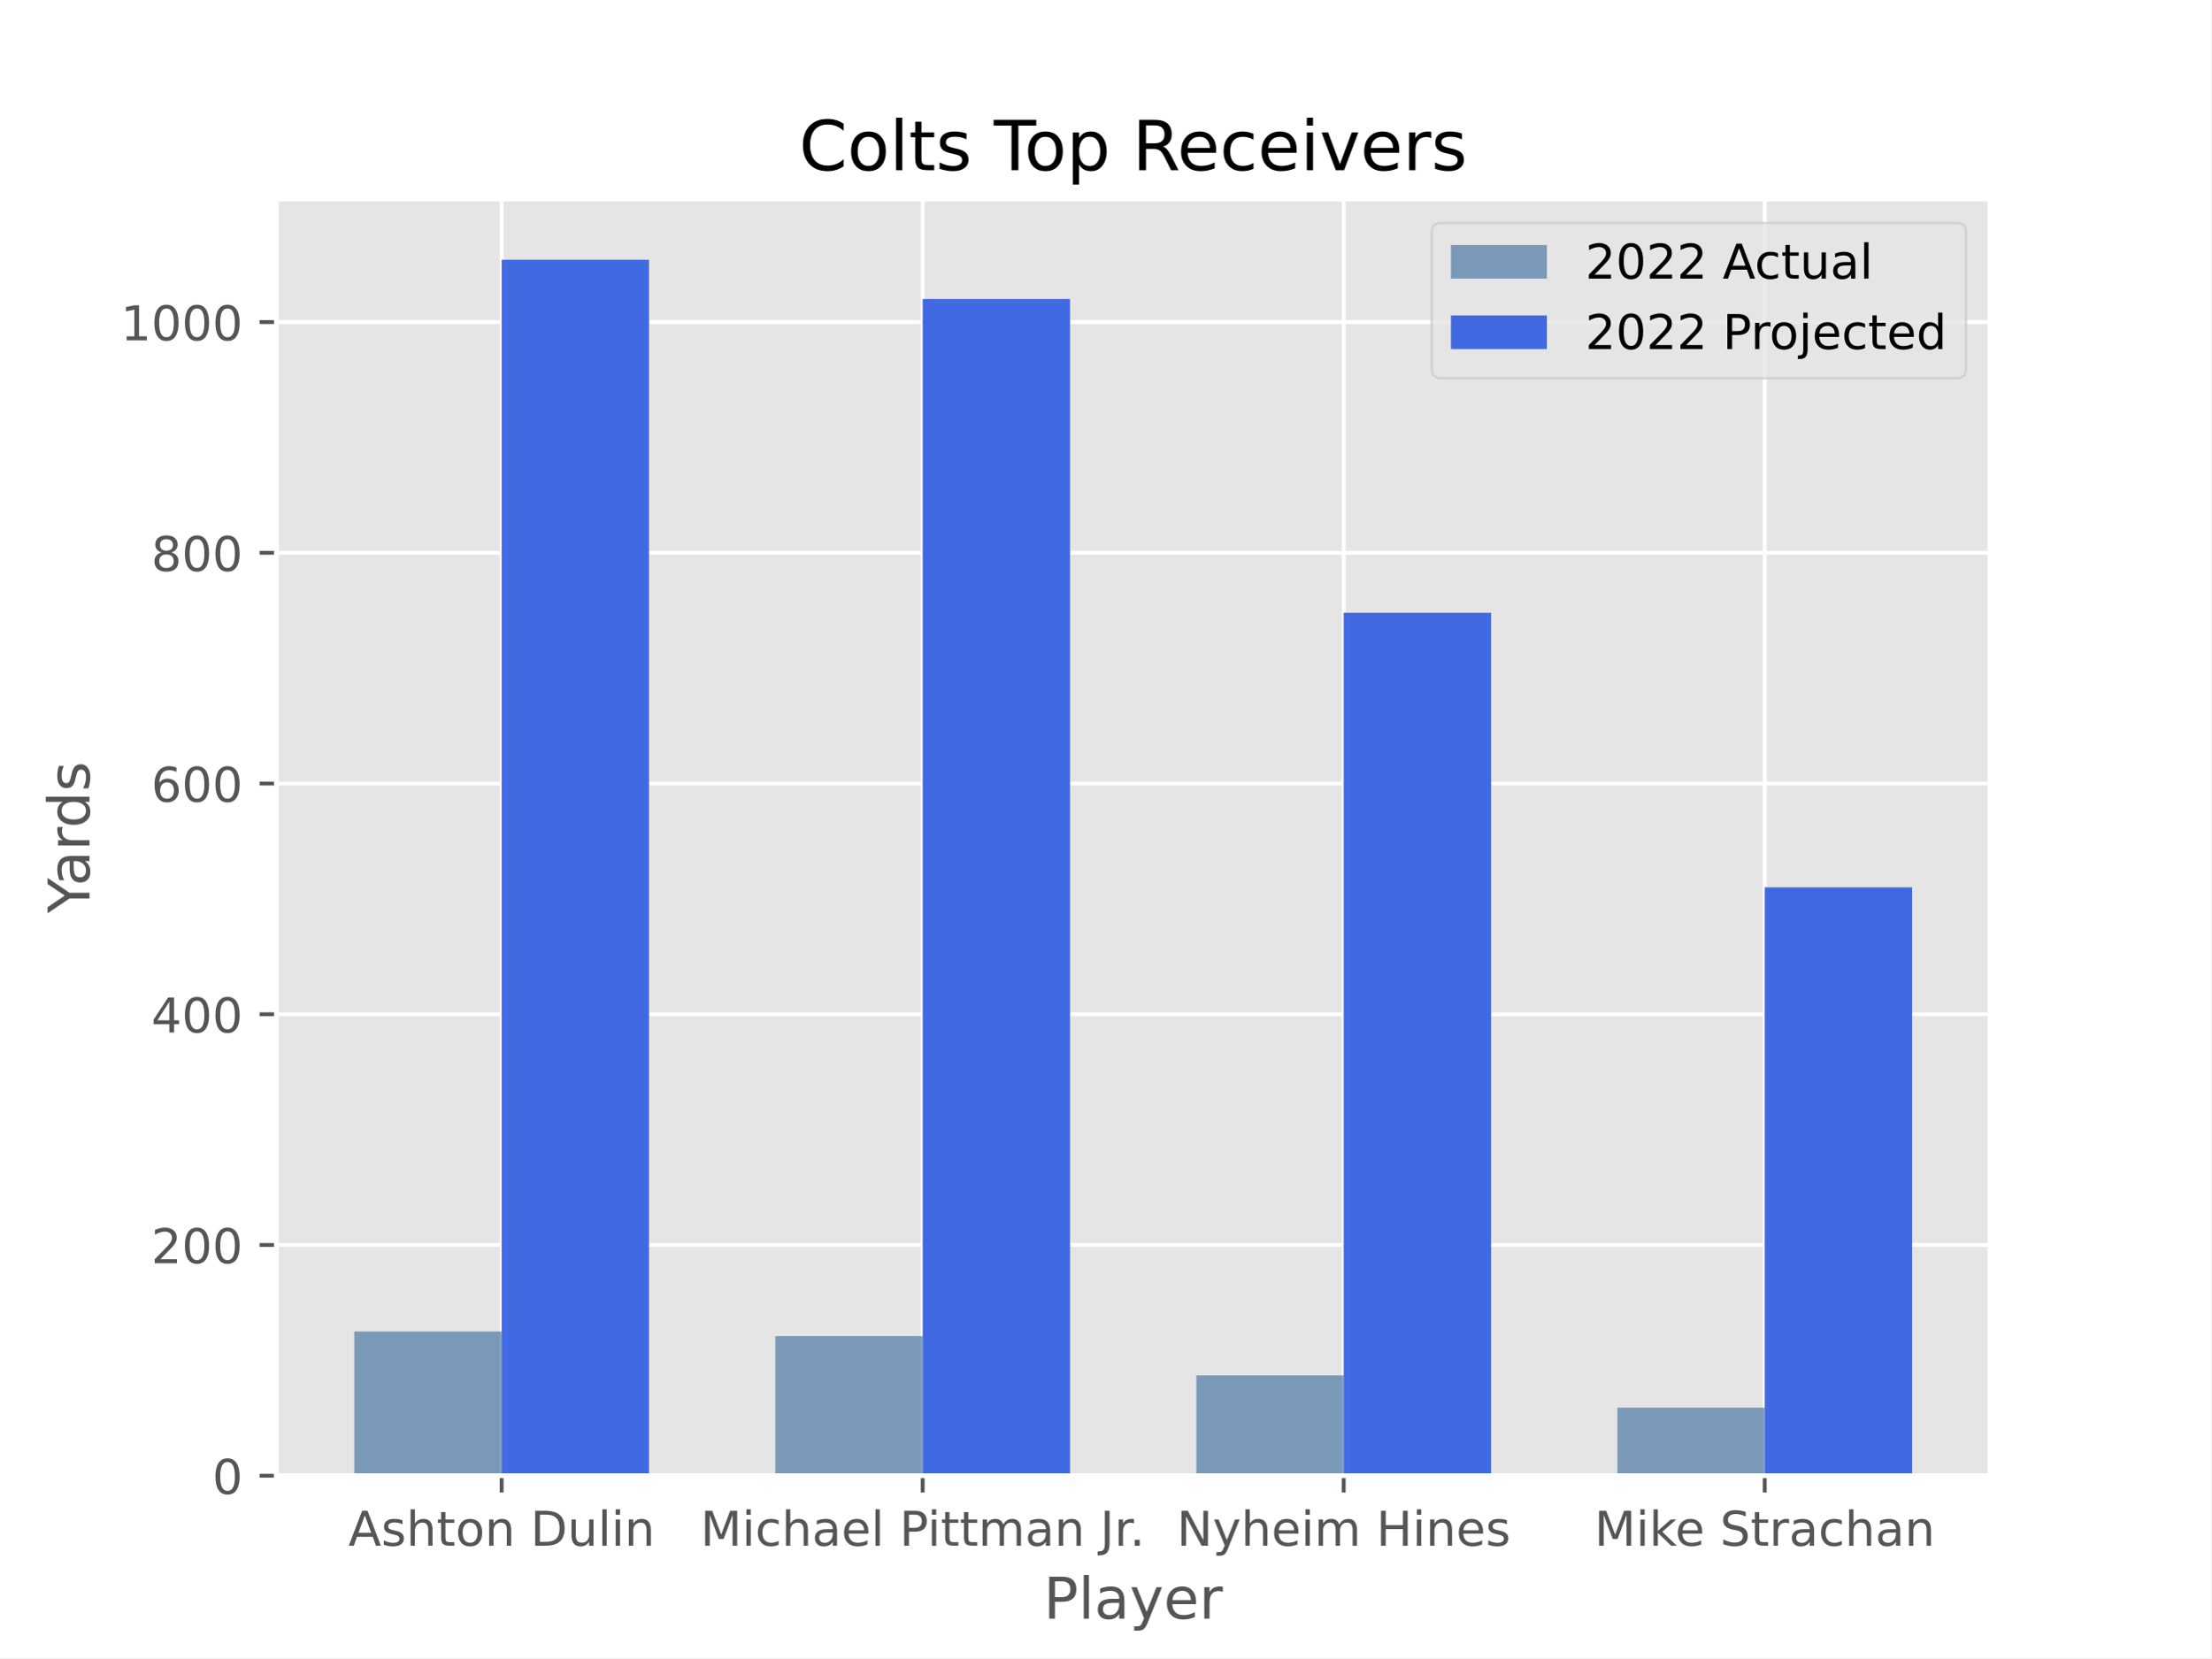
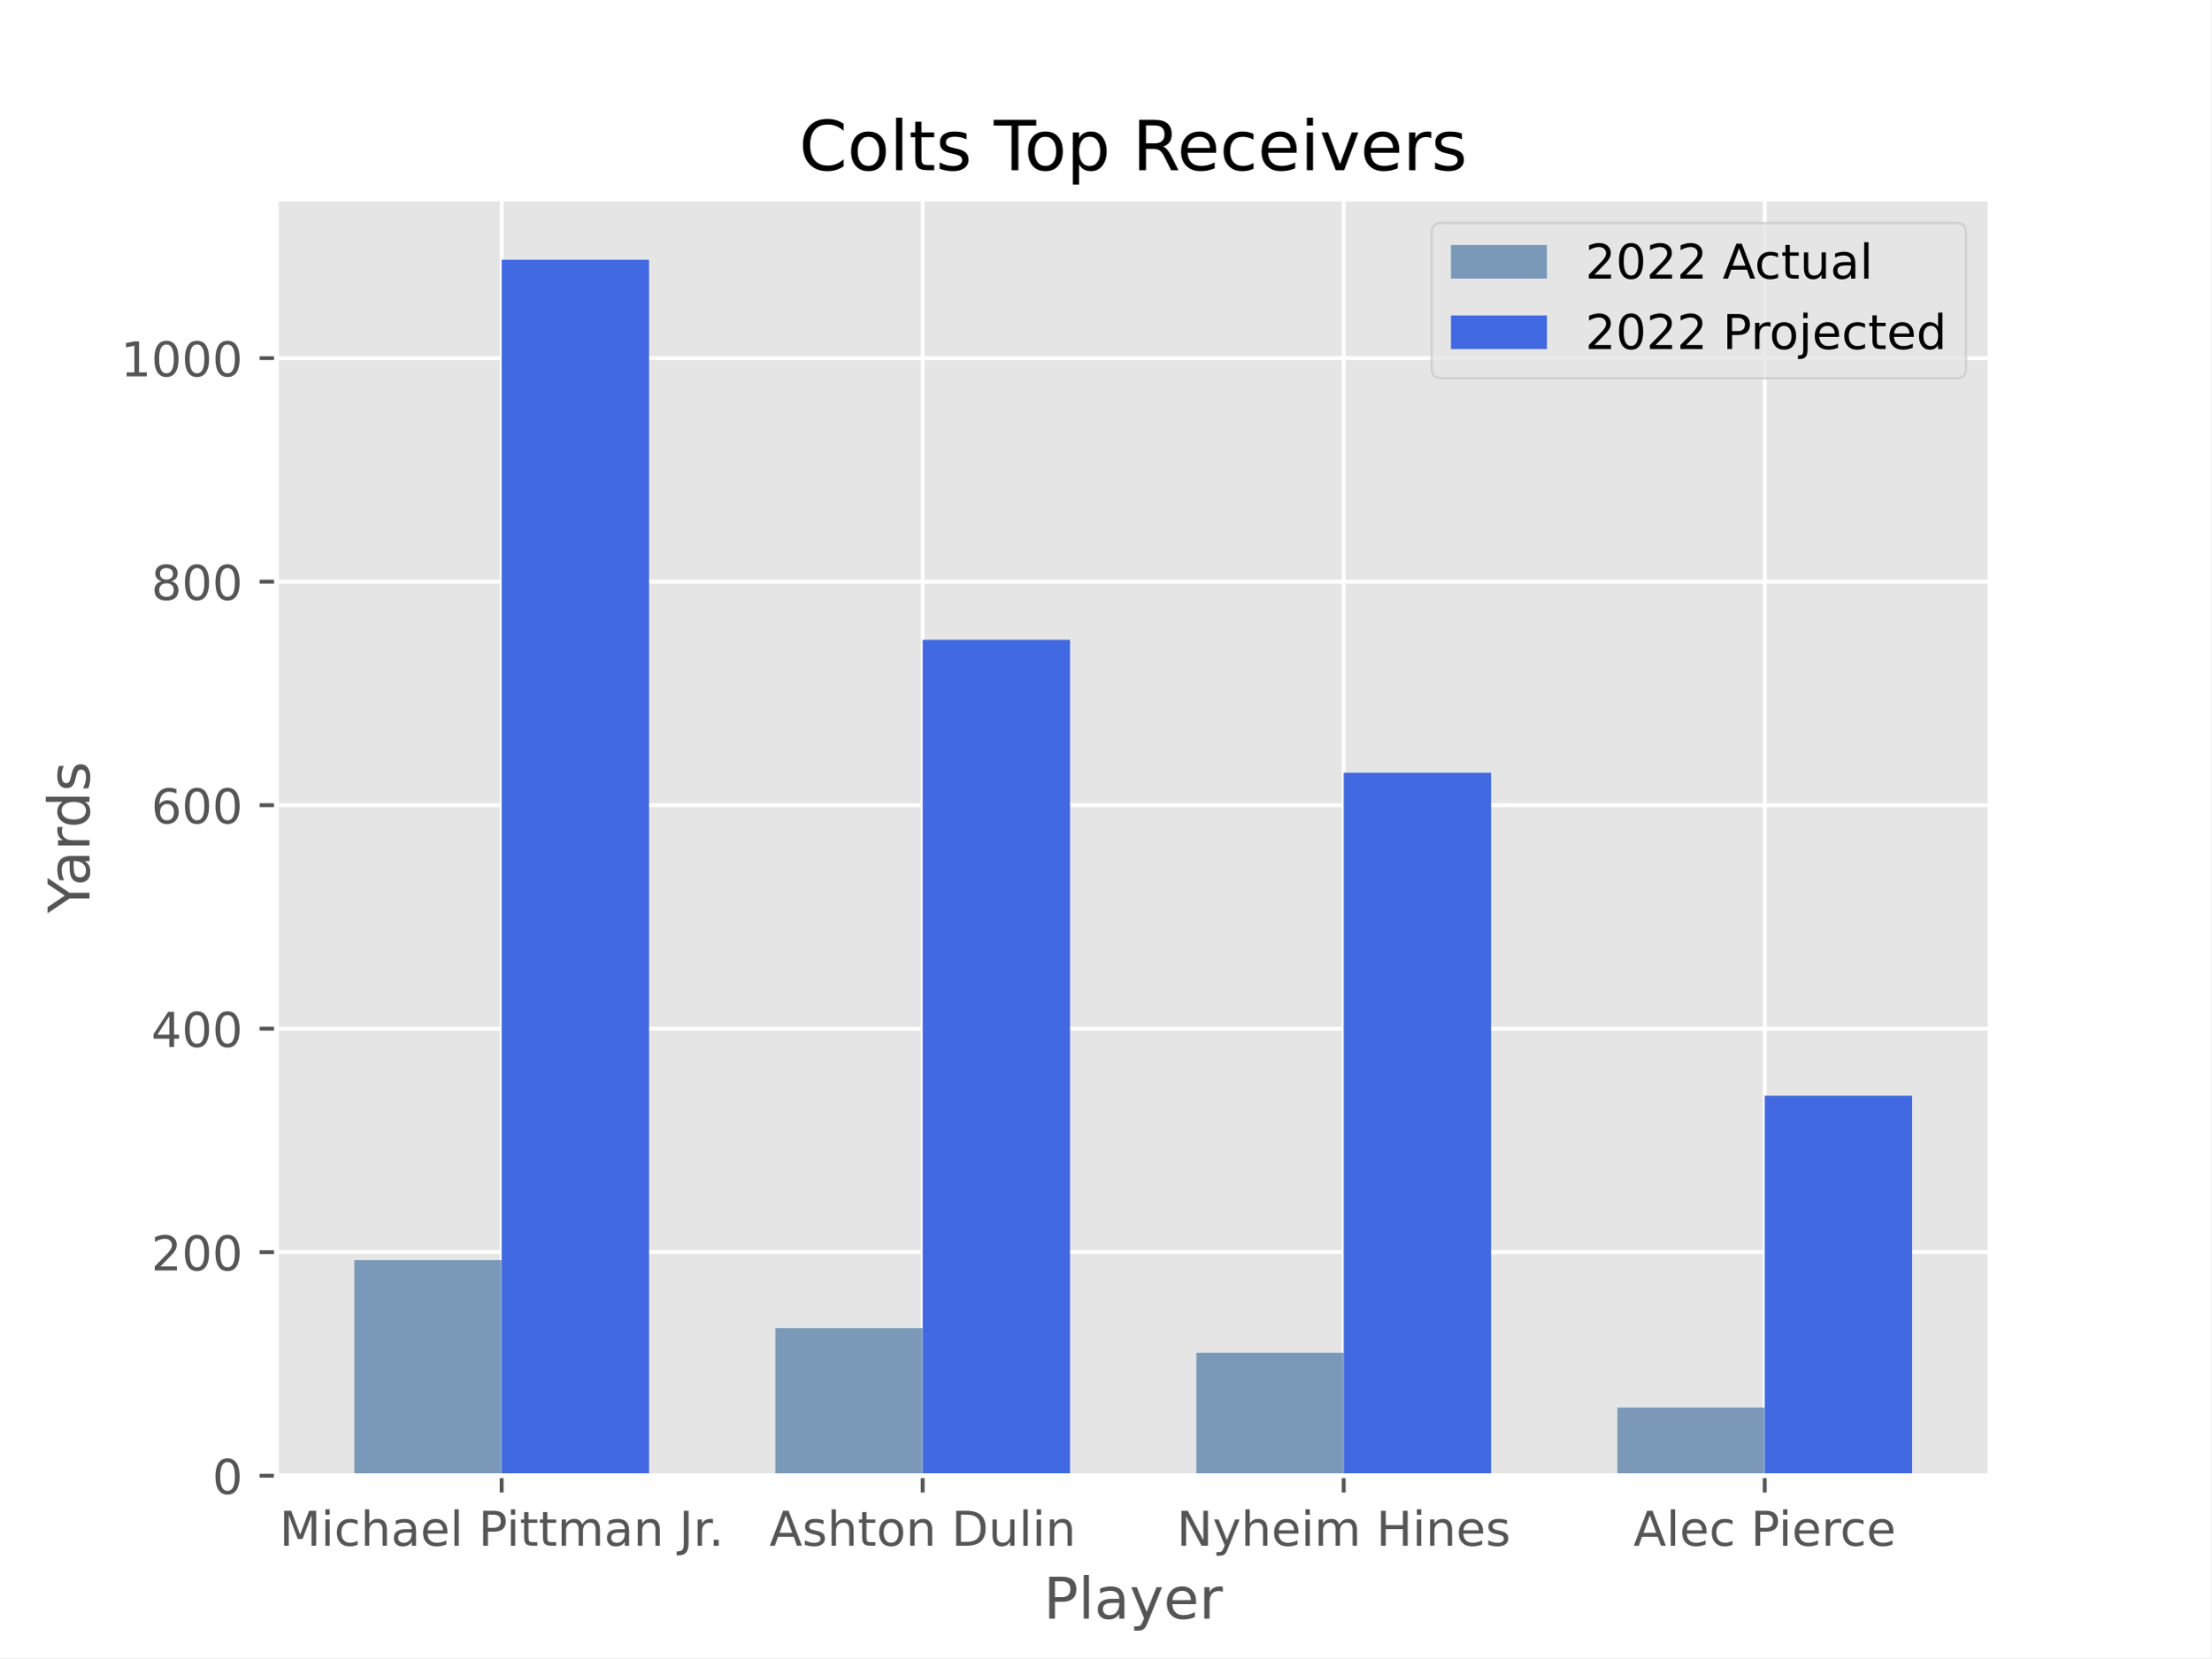
<svg xmlns="http://www.w3.org/2000/svg" xmlns:xlink="http://www.w3.org/1999/xlink" height="345.6pt" version="1.1" viewBox="0 0 460.8 345.6" width="460.8pt">
  <defs>
    <style type="text/css">*{stroke-linecap:butt;stroke-linejoin:round;}</style>
  </defs>
  <g id="figure_1">
    <g id="patch_1">
      <path d="M 0 345.6  L 460.8 345.6  L 460.8 0  L 0 0  z " style="fill:#ffffff;" />
    </g>
    <g id="axes_1">
      <g id="patch_2">
        <path d="M 57.6 307.584  L 414.72 307.584  L 414.72 41.472  L 57.6 41.472  z " style="fill:#e5e5e5;" />
      </g>
      <g id="matplotlib.axis_1">
        <g id="xtick_1">
          <g id="line2d_1">
-             <path clip-path="url(#pfe4748995c)" d="M 104.543 307.584  L 104.543 41.472  " style="fill:none;stroke:#ffffff;stroke-linecap:square;stroke-width:0.8;" />
+             <path clip-path="url(#pd8d174bed4)" d="M 104.543 307.584  L 104.543 41.472  " style="fill:none;stroke:#ffffff;stroke-linecap:square;stroke-width:0.8;" />
          </g>
          <g id="line2d_2">
            <defs>
-               <path d="M 0 0  L 0 3.5  " id="m22cd43eb90" style="stroke:#555555;stroke-width:0.8;" />
+               <path d="M 0 0  L 0 3.5  " id="m3bddc20e36" style="stroke:#555555;stroke-width:0.8;" />
            </defs>
            <g>
-               <use style="fill:#555555;stroke:#555555;stroke-width:0.8;" x="104.543" xlink:href="#m22cd43eb90" y="307.584" />
+               <use style="fill:#555555;stroke:#555555;stroke-width:0.8;" x="104.543" xlink:href="#m3bddc20e36" y="307.584" />
            </g>
          </g>
          <g id="text_1">
-             <g style="fill:#555555;" transform="translate(72.60657 322.1824)scale(0.1 -0.1)">
-               <defs>
-                 <path d="M 2188 4044  L 1331 1722  L 3047 1722  L 2188 4044  z M 1831 4666  L 2547 4666  L 4325 0  L 3669 0  L 3244 1197  L 1141 1197  L 716 0  L 50 0  L 1831 4666  z " id="DejaVuSans-41" transform="scale(0.015625)" />
-                 <path d="M 2834 3397  L 2834 2853  Q 2591 2978 2328 3040  Q 2066 3103 1784 3103  Q 1356 3103 1142 2972  Q 928 2841 928 2578  Q 928 2378 1081 2264  Q 1234 2150 1697 2047  L 1894 2003  Q 2506 1872 2764 1633  Q 3022 1394 3022 966  Q 3022 478 2636 193  Q 2250 -91 1575 -91  Q 1294 -91 989 -36  Q 684 19 347 128  L 347 722  Q 666 556 975 473  Q 1284 391 1588 391  Q 1994 391 2212 530  Q 2431 669 2431 922  Q 2431 1156 2273 1281  Q 2116 1406 1581 1522  L 1381 1569  Q 847 1681 609 1914  Q 372 2147 372 2553  Q 372 3047 722 3315  Q 1072 3584 1716 3584  Q 2034 3584 2315 3537  Q 2597 3491 2834 3397  z " id="DejaVuSans-73" transform="scale(0.015625)" />
+             <g style="fill:#555555;" transform="translate(58.23626 322.1824)scale(0.1 -0.1)">
+               <defs>
+                 <path d="M 628 4666  L 1569 4666  L 2759 1491  L 3956 4666  L 4897 4666  L 4897 0  L 4281 0  L 4281 4097  L 3078 897  L 2444 897  L 1241 4097  L 1241 0  L 628 0  L 628 4666  z " id="DejaVuSans-4d" transform="scale(0.015625)" />
+                 <path d="M 603 3500  L 1178 3500  L 1178 0  L 603 0  L 603 3500  z M 603 4863  L 1178 4863  L 1178 4134  L 603 4134  L 603 4863  z " id="DejaVuSans-69" transform="scale(0.015625)" />
+                 <path d="M 3122 3366  L 3122 2828  Q 2878 2963 2633 3030  Q 2388 3097 2138 3097  Q 1578 3097 1268 2742  Q 959 2388 959 1747  Q 959 1106 1268 751  Q 1578 397 2138 397  Q 2388 397 2633 464  Q 2878 531 3122 666  L 3122 134  Q 2881 22 2623 -34  Q 2366 -91 2075 -91  Q 1284 -91 818 406  Q 353 903 353 1747  Q 353 2603 823 3093  Q 1294 3584 2113 3584  Q 2378 3584 2631 3529  Q 2884 3475 3122 3366  z " id="DejaVuSans-63" transform="scale(0.015625)" />
                <path d="M 3513 2113  L 3513 0  L 2938 0  L 2938 2094  Q 2938 2591 2744 2837  Q 2550 3084 2163 3084  Q 1697 3084 1428 2787  Q 1159 2491 1159 1978  L 1159 0  L 581 0  L 581 4863  L 1159 4863  L 1159 2956  Q 1366 3272 1645 3428  Q 1925 3584 2291 3584  Q 2894 3584 3203 3211  Q 3513 2838 3513 2113  z " id="DejaVuSans-68" transform="scale(0.015625)" />
-                 <path d="M 1172 4494  L 1172 3500  L 2356 3500  L 2356 3053  L 1172 3053  L 1172 1153  Q 1172 725 1289 603  Q 1406 481 1766 481  L 2356 481  L 2356 0  L 1766 0  Q 1100 0 847 248  Q 594 497 594 1153  L 594 3053  L 172 3053  L 172 3500  L 594 3500  L 594 4494  L 1172 4494  z " id="DejaVuSans-74" transform="scale(0.015625)" />
-                 <path d="M 1959 3097  Q 1497 3097 1228 2736  Q 959 2375 959 1747  Q 959 1119 1226 758  Q 1494 397 1959 397  Q 2419 397 2687 759  Q 2956 1122 2956 1747  Q 2956 2369 2687 2733  Q 2419 3097 1959 3097  z M 1959 3584  Q 2709 3584 3137 3096  Q 3566 2609 3566 1747  Q 3566 888 3137 398  Q 2709 -91 1959 -91  Q 1206 -91 779 398  Q 353 888 353 1747  Q 353 2609 779 3096  Q 1206 3584 1959 3584  z " id="DejaVuSans-6f" transform="scale(0.015625)" />
-                 <path d="M 3513 2113  L 3513 0  L 2938 0  L 2938 2094  Q 2938 2591 2744 2837  Q 2550 3084 2163 3084  Q 1697 3084 1428 2787  Q 1159 2491 1159 1978  L 1159 0  L 581 0  L 581 3500  L 1159 3500  L 1159 2956  Q 1366 3272 1645 3428  Q 1925 3584 2291 3584  Q 2894 3584 3203 3211  Q 3513 2838 3513 2113  z " id="DejaVuSans-6e" transform="scale(0.015625)" />
-                 <path id="DejaVuSans-20" transform="scale(0.015625)" />
-                 <path d="M 1259 4147  L 1259 519  L 2022 519  Q 2988 519 3436 956  Q 3884 1394 3884 2338  Q 3884 3275 3436 3711  Q 2988 4147 2022 4147  L 1259 4147  z M 628 4666  L 1925 4666  Q 3281 4666 3915 4102  Q 4550 3538 4550 2338  Q 4550 1131 3912 565  Q 3275 0 1925 0  L 628 0  L 628 4666  z " id="DejaVuSans-44" transform="scale(0.015625)" />
-                 <path d="M 544 1381  L 544 3500  L 1119 3500  L 1119 1403  Q 1119 906 1312 657  Q 1506 409 1894 409  Q 2359 409 2629 706  Q 2900 1003 2900 1516  L 2900 3500  L 3475 3500  L 3475 0  L 2900 0  L 2900 538  Q 2691 219 2414 64  Q 2138 -91 1772 -91  Q 1169 -91 856 284  Q 544 659 544 1381  z M 1991 3584  L 1991 3584  z " id="DejaVuSans-75" transform="scale(0.015625)" />
-                 <path d="M 603 4863  L 1178 4863  L 1178 0  L 603 0  L 603 4863  z " id="DejaVuSans-6c" transform="scale(0.015625)" />
-                 <path d="M 603 3500  L 1178 3500  L 1178 0  L 603 0  L 603 3500  z M 603 4863  L 1178 4863  L 1178 4134  L 603 4134  L 603 4863  z " id="DejaVuSans-69" transform="scale(0.015625)" />
-               </defs>
-               <use xlink:href="#DejaVuSans-41" />
-               <use x="68.408" xlink:href="#DejaVuSans-73" />
-               <use x="120.508" xlink:href="#DejaVuSans-68" />
-               <use x="183.887" xlink:href="#DejaVuSans-74" />
-               <use x="223.096" xlink:href="#DejaVuSans-6f" />
-               <use x="284.277" xlink:href="#DejaVuSans-6e" />
-               <use x="347.656" xlink:href="#DejaVuSans-20" />
-               <use x="379.443" xlink:href="#DejaVuSans-44" />
-               <use x="456.445" xlink:href="#DejaVuSans-75" />
-               <use x="519.824" xlink:href="#DejaVuSans-6c" />
-               <use x="547.607" xlink:href="#DejaVuSans-69" />
-               <use x="575.391" xlink:href="#DejaVuSans-6e" />
-             </g>
-           </g>
-         </g>
-         <g id="xtick_2">
-           <g id="line2d_3">
-             <path clip-path="url(#pfe4748995c)" d="M 192.288 307.584  L 192.288 41.472  " style="fill:none;stroke:#ffffff;stroke-linecap:square;stroke-width:0.8;" />
-           </g>
-           <g id="line2d_4">
-             <g>
-               <use style="fill:#555555;stroke:#555555;stroke-width:0.8;" x="192.288" xlink:href="#m22cd43eb90" y="307.584" />
-             </g>
-           </g>
-           <g id="text_2">
-             <g style="fill:#555555;" transform="translate(145.9807 322.1824)scale(0.1 -0.1)">
-               <defs>
-                 <path d="M 628 4666  L 1569 4666  L 2759 1491  L 3956 4666  L 4897 4666  L 4897 0  L 4281 0  L 4281 4097  L 3078 897  L 2444 897  L 1241 4097  L 1241 0  L 628 0  L 628 4666  z " id="DejaVuSans-4d" transform="scale(0.015625)" />
-                 <path d="M 3122 3366  L 3122 2828  Q 2878 2963 2633 3030  Q 2388 3097 2138 3097  Q 1578 3097 1268 2742  Q 959 2388 959 1747  Q 959 1106 1268 751  Q 1578 397 2138 397  Q 2388 397 2633 464  Q 2878 531 3122 666  L 3122 134  Q 2881 22 2623 -34  Q 2366 -91 2075 -91  Q 1284 -91 818 406  Q 353 903 353 1747  Q 353 2603 823 3093  Q 1294 3584 2113 3584  Q 2378 3584 2631 3529  Q 2884 3475 3122 3366  z " id="DejaVuSans-63" transform="scale(0.015625)" />
                <path d="M 2194 1759  Q 1497 1759 1228 1600  Q 959 1441 959 1056  Q 959 750 1161 570  Q 1363 391 1709 391  Q 2188 391 2477 730  Q 2766 1069 2766 1631  L 2766 1759  L 2194 1759  z M 3341 1997  L 3341 0  L 2766 0  L 2766 531  Q 2569 213 2275 61  Q 1981 -91 1556 -91  Q 1019 -91 701 211  Q 384 513 384 1019  Q 384 1609 779 1909  Q 1175 2209 1959 2209  L 2766 2209  L 2766 2266  Q 2766 2663 2505 2880  Q 2244 3097 1772 3097  Q 1472 3097 1187 3025  Q 903 2953 641 2809  L 641 3341  Q 956 3463 1253 3523  Q 1550 3584 1831 3584  Q 2591 3584 2966 3190  Q 3341 2797 3341 1997  z " id="DejaVuSans-61" transform="scale(0.015625)" />
                <path d="M 3597 1894  L 3597 1613  L 953 1613  Q 991 1019 1311 708  Q 1631 397 2203 397  Q 2534 397 2845 478  Q 3156 559 3463 722  L 3463 178  Q 3153 47 2828 -22  Q 2503 -91 2169 -91  Q 1331 -91 842 396  Q 353 884 353 1716  Q 353 2575 817 3079  Q 1281 3584 2069 3584  Q 2775 3584 3186 3129  Q 3597 2675 3597 1894  z M 3022 2063  Q 3016 2534 2758 2815  Q 2500 3097 2075 3097  Q 1594 3097 1305 2825  Q 1016 2553 972 2059  L 3022 2063  z " id="DejaVuSans-65" transform="scale(0.015625)" />
+                 <path d="M 603 4863  L 1178 4863  L 1178 0  L 603 0  L 603 4863  z " id="DejaVuSans-6c" transform="scale(0.015625)" />
+                 <path id="DejaVuSans-20" transform="scale(0.015625)" />
                <path d="M 1259 4147  L 1259 2394  L 2053 2394  Q 2494 2394 2734 2622  Q 2975 2850 2975 3272  Q 2975 3691 2734 3919  Q 2494 4147 2053 4147  L 1259 4147  z M 628 4666  L 2053 4666  Q 2838 4666 3239 4311  Q 3641 3956 3641 3272  Q 3641 2581 3239 2228  Q 2838 1875 2053 1875  L 1259 1875  L 1259 0  L 628 0  L 628 4666  z " id="DejaVuSans-50" transform="scale(0.015625)" />
+                 <path d="M 1172 4494  L 1172 3500  L 2356 3500  L 2356 3053  L 1172 3053  L 1172 1153  Q 1172 725 1289 603  Q 1406 481 1766 481  L 2356 481  L 2356 0  L 1766 0  Q 1100 0 847 248  Q 594 497 594 1153  L 594 3053  L 172 3053  L 172 3500  L 594 3500  L 594 4494  L 1172 4494  z " id="DejaVuSans-74" transform="scale(0.015625)" />
                <path d="M 3328 2828  Q 3544 3216 3844 3400  Q 4144 3584 4550 3584  Q 5097 3584 5394 3201  Q 5691 2819 5691 2113  L 5691 0  L 5113 0  L 5113 2094  Q 5113 2597 4934 2840  Q 4756 3084 4391 3084  Q 3944 3084 3684 2787  Q 3425 2491 3425 1978  L 3425 0  L 2847 0  L 2847 2094  Q 2847 2600 2669 2842  Q 2491 3084 2119 3084  Q 1678 3084 1418 2786  Q 1159 2488 1159 1978  L 1159 0  L 581 0  L 581 3500  L 1159 3500  L 1159 2956  Q 1356 3278 1631 3431  Q 1906 3584 2284 3584  Q 2666 3584 2933 3390  Q 3200 3197 3328 2828  z " id="DejaVuSans-6d" transform="scale(0.015625)" />
+                 <path d="M 3513 2113  L 3513 0  L 2938 0  L 2938 2094  Q 2938 2591 2744 2837  Q 2550 3084 2163 3084  Q 1697 3084 1428 2787  Q 1159 2491 1159 1978  L 1159 0  L 581 0  L 581 3500  L 1159 3500  L 1159 2956  Q 1366 3272 1645 3428  Q 1925 3584 2291 3584  Q 2894 3584 3203 3211  Q 3513 2838 3513 2113  z " id="DejaVuSans-6e" transform="scale(0.015625)" />
                <path d="M 628 4666  L 1259 4666  L 1259 325  Q 1259 -519 939 -900  Q 619 -1281 -91 -1281  L -331 -1281  L -331 -750  L -134 -750  Q 284 -750 456 -515  Q 628 -281 628 325  L 628 4666  z " id="DejaVuSans-4a" transform="scale(0.015625)" />
                <path d="M 2631 2963  Q 2534 3019 2420 3045  Q 2306 3072 2169 3072  Q 1681 3072 1420 2755  Q 1159 2438 1159 1844  L 1159 0  L 581 0  L 581 3500  L 1159 3500  L 1159 2956  Q 1341 3275 1631 3429  Q 1922 3584 2338 3584  Q 2397 3584 2469 3576  Q 2541 3569 2628 3553  L 2631 2963  z " id="DejaVuSans-72" transform="scale(0.015625)" />
                <path d="M 684 794  L 1344 794  L 1344 0  L 684 0  L 684 794  z " id="DejaVuSans-2e" transform="scale(0.015625)" />
              </defs>
              <use xlink:href="#DejaVuSans-4d" />
              <use x="86.279" xlink:href="#DejaVuSans-69" />
              <use x="114.062" xlink:href="#DejaVuSans-63" />
              <use x="169.043" xlink:href="#DejaVuSans-68" />
              <use x="232.422" xlink:href="#DejaVuSans-61" />
              <use x="293.701" xlink:href="#DejaVuSans-65" />
              <use x="355.225" xlink:href="#DejaVuSans-6c" />
              <use x="383.008" xlink:href="#DejaVuSans-20" />
              <use x="414.795" xlink:href="#DejaVuSans-50" />
              <use x="472.848" xlink:href="#DejaVuSans-69" />
              <use x="500.631" xlink:href="#DejaVuSans-74" />
              <use x="539.84" xlink:href="#DejaVuSans-74" />
              <use x="579.049" xlink:href="#DejaVuSans-6d" />
              <use x="676.461" xlink:href="#DejaVuSans-61" />
              <use x="737.74" xlink:href="#DejaVuSans-6e" />
              <use x="801.119" xlink:href="#DejaVuSans-20" />
              <use x="832.906" xlink:href="#DejaVuSans-4a" />
              <use x="862.398" xlink:href="#DejaVuSans-72" />
              <use x="894.387" xlink:href="#DejaVuSans-2e" />
            </g>
          </g>
        </g>
+         <g id="xtick_2">
+           <g id="line2d_3">
+             <path clip-path="url(#pd8d174bed4)" d="M 192.288 307.584  L 192.288 41.472  " style="fill:none;stroke:#ffffff;stroke-linecap:square;stroke-width:0.8;" />
+           </g>
+           <g id="line2d_4">
+             <g>
+               <use style="fill:#555555;stroke:#555555;stroke-width:0.8;" x="192.288" xlink:href="#m3bddc20e36" y="307.584" />
+             </g>
+           </g>
+           <g id="text_2">
+             <g style="fill:#555555;" transform="translate(160.351 322.1824)scale(0.1 -0.1)">
+               <defs>
+                 <path d="M 2188 4044  L 1331 1722  L 3047 1722  L 2188 4044  z M 1831 4666  L 2547 4666  L 4325 0  L 3669 0  L 3244 1197  L 1141 1197  L 716 0  L 50 0  L 1831 4666  z " id="DejaVuSans-41" transform="scale(0.015625)" />
+                 <path d="M 2834 3397  L 2834 2853  Q 2591 2978 2328 3040  Q 2066 3103 1784 3103  Q 1356 3103 1142 2972  Q 928 2841 928 2578  Q 928 2378 1081 2264  Q 1234 2150 1697 2047  L 1894 2003  Q 2506 1872 2764 1633  Q 3022 1394 3022 966  Q 3022 478 2636 193  Q 2250 -91 1575 -91  Q 1294 -91 989 -36  Q 684 19 347 128  L 347 722  Q 666 556 975 473  Q 1284 391 1588 391  Q 1994 391 2212 530  Q 2431 669 2431 922  Q 2431 1156 2273 1281  Q 2116 1406 1581 1522  L 1381 1569  Q 847 1681 609 1914  Q 372 2147 372 2553  Q 372 3047 722 3315  Q 1072 3584 1716 3584  Q 2034 3584 2315 3537  Q 2597 3491 2834 3397  z " id="DejaVuSans-73" transform="scale(0.015625)" />
+                 <path d="M 1959 3097  Q 1497 3097 1228 2736  Q 959 2375 959 1747  Q 959 1119 1226 758  Q 1494 397 1959 397  Q 2419 397 2687 759  Q 2956 1122 2956 1747  Q 2956 2369 2687 2733  Q 2419 3097 1959 3097  z M 1959 3584  Q 2709 3584 3137 3096  Q 3566 2609 3566 1747  Q 3566 888 3137 398  Q 2709 -91 1959 -91  Q 1206 -91 779 398  Q 353 888 353 1747  Q 353 2609 779 3096  Q 1206 3584 1959 3584  z " id="DejaVuSans-6f" transform="scale(0.015625)" />
+                 <path d="M 1259 4147  L 1259 519  L 2022 519  Q 2988 519 3436 956  Q 3884 1394 3884 2338  Q 3884 3275 3436 3711  Q 2988 4147 2022 4147  L 1259 4147  z M 628 4666  L 1925 4666  Q 3281 4666 3915 4102  Q 4550 3538 4550 2338  Q 4550 1131 3912 565  Q 3275 0 1925 0  L 628 0  L 628 4666  z " id="DejaVuSans-44" transform="scale(0.015625)" />
+                 <path d="M 544 1381  L 544 3500  L 1119 3500  L 1119 1403  Q 1119 906 1312 657  Q 1506 409 1894 409  Q 2359 409 2629 706  Q 2900 1003 2900 1516  L 2900 3500  L 3475 3500  L 3475 0  L 2900 0  L 2900 538  Q 2691 219 2414 64  Q 2138 -91 1772 -91  Q 1169 -91 856 284  Q 544 659 544 1381  z M 1991 3584  L 1991 3584  z " id="DejaVuSans-75" transform="scale(0.015625)" />
+               </defs>
+               <use xlink:href="#DejaVuSans-41" />
+               <use x="68.408" xlink:href="#DejaVuSans-73" />
+               <use x="120.508" xlink:href="#DejaVuSans-68" />
+               <use x="183.887" xlink:href="#DejaVuSans-74" />
+               <use x="223.096" xlink:href="#DejaVuSans-6f" />
+               <use x="284.277" xlink:href="#DejaVuSans-6e" />
+               <use x="347.656" xlink:href="#DejaVuSans-20" />
+               <use x="379.443" xlink:href="#DejaVuSans-44" />
+               <use x="456.445" xlink:href="#DejaVuSans-75" />
+               <use x="519.824" xlink:href="#DejaVuSans-6c" />
+               <use x="547.607" xlink:href="#DejaVuSans-69" />
+               <use x="575.391" xlink:href="#DejaVuSans-6e" />
+             </g>
+           </g>
+         </g>
        <g id="xtick_3">
          <g id="line2d_5">
-             <path clip-path="url(#pfe4748995c)" d="M 280.032 307.584  L 280.032 41.472  " style="fill:none;stroke:#ffffff;stroke-linecap:square;stroke-width:0.8;" />
+             <path clip-path="url(#pd8d174bed4)" d="M 280.032 307.584  L 280.032 41.472  " style="fill:none;stroke:#ffffff;stroke-linecap:square;stroke-width:0.8;" />
          </g>
          <g id="line2d_6">
            <g>
-               <use style="fill:#555555;stroke:#555555;stroke-width:0.8;" x="280.032" xlink:href="#m22cd43eb90" y="307.584" />
+               <use style="fill:#555555;stroke:#555555;stroke-width:0.8;" x="280.032" xlink:href="#m3bddc20e36" y="307.584" />
            </g>
          </g>
          <g id="text_3">
            <g style="fill:#555555;" transform="translate(245.2393 322.1824)scale(0.1 -0.1)">
              <defs>
                <path d="M 628 4666  L 1478 4666  L 3547 763  L 3547 4666  L 4159 4666  L 4159 0  L 3309 0  L 1241 3903  L 1241 0  L 628 0  L 628 4666  z " id="DejaVuSans-4e" transform="scale(0.015625)" />
                <path d="M 2059 -325  Q 1816 -950 1584 -1140  Q 1353 -1331 966 -1331  L 506 -1331  L 506 -850  L 844 -850  Q 1081 -850 1212 -737  Q 1344 -625 1503 -206  L 1606 56  L 191 3500  L 800 3500  L 1894 763  L 2988 3500  L 3597 3500  L 2059 -325  z " id="DejaVuSans-79" transform="scale(0.015625)" />
                <path d="M 628 4666  L 1259 4666  L 1259 2753  L 3553 2753  L 3553 4666  L 4184 4666  L 4184 0  L 3553 0  L 3553 2222  L 1259 2222  L 1259 0  L 628 0  L 628 4666  z " id="DejaVuSans-48" transform="scale(0.015625)" />
              </defs>
              <use xlink:href="#DejaVuSans-4e" />
              <use x="74.805" xlink:href="#DejaVuSans-79" />
              <use x="133.984" xlink:href="#DejaVuSans-68" />
              <use x="197.363" xlink:href="#DejaVuSans-65" />
              <use x="258.887" xlink:href="#DejaVuSans-69" />
              <use x="286.67" xlink:href="#DejaVuSans-6d" />
              <use x="384.082" xlink:href="#DejaVuSans-20" />
              <use x="415.869" xlink:href="#DejaVuSans-48" />
              <use x="491.064" xlink:href="#DejaVuSans-69" />
              <use x="518.848" xlink:href="#DejaVuSans-6e" />
              <use x="582.227" xlink:href="#DejaVuSans-65" />
              <use x="643.75" xlink:href="#DejaVuSans-73" />
            </g>
          </g>
        </g>
        <g id="xtick_4">
          <g id="line2d_7">
-             <path clip-path="url(#pfe4748995c)" d="M 367.777 307.584  L 367.777 41.472  " style="fill:none;stroke:#ffffff;stroke-linecap:square;stroke-width:0.8;" />
+             <path clip-path="url(#pd8d174bed4)" d="M 367.777 307.584  L 367.777 41.472  " style="fill:none;stroke:#ffffff;stroke-linecap:square;stroke-width:0.8;" />
          </g>
          <g id="line2d_8">
            <g>
-               <use style="fill:#555555;stroke:#555555;stroke-width:0.8;" x="367.777" xlink:href="#m22cd43eb90" y="307.584" />
+               <use style="fill:#555555;stroke:#555555;stroke-width:0.8;" x="367.777" xlink:href="#m3bddc20e36" y="307.584" />
            </g>
          </g>
          <g id="text_4">
-             <g style="fill:#555555;" transform="translate(332.2892 322.1824)scale(0.1 -0.1)">
-               <defs>
-                 <path d="M 581 4863  L 1159 4863  L 1159 1991  L 2875 3500  L 3609 3500  L 1753 1863  L 3688 0  L 2938 0  L 1159 1709  L 1159 0  L 581 0  L 581 4863  z " id="DejaVuSans-6b" transform="scale(0.015625)" />
-                 <path d="M 3425 4513  L 3425 3897  Q 3066 4069 2747 4153  Q 2428 4238 2131 4238  Q 1616 4238 1336 4038  Q 1056 3838 1056 3469  Q 1056 3159 1242 3001  Q 1428 2844 1947 2747  L 2328 2669  Q 3034 2534 3370 2195  Q 3706 1856 3706 1288  Q 3706 609 3251 259  Q 2797 -91 1919 -91  Q 1588 -91 1214 -16  Q 841 59 441 206  L 441 856  Q 825 641 1194 531  Q 1563 422 1919 422  Q 2459 422 2753 634  Q 3047 847 3047 1241  Q 3047 1584 2836 1778  Q 2625 1972 2144 2069  L 1759 2144  Q 1053 2284 737 2584  Q 422 2884 422 3419  Q 422 4038 858 4394  Q 1294 4750 2059 4750  Q 2388 4750 2728 4690  Q 3069 4631 3425 4513  z " id="DejaVuSans-53" transform="scale(0.015625)" />
-               </defs>
-               <use xlink:href="#DejaVuSans-4d" />
-               <use x="86.279" xlink:href="#DejaVuSans-69" />
-               <use x="114.062" xlink:href="#DejaVuSans-6b" />
-               <use x="168.348" xlink:href="#DejaVuSans-65" />
-               <use x="229.871" xlink:href="#DejaVuSans-20" />
-               <use x="261.658" xlink:href="#DejaVuSans-53" />
-               <use x="325.135" xlink:href="#DejaVuSans-74" />
-               <use x="364.344" xlink:href="#DejaVuSans-72" />
-               <use x="405.457" xlink:href="#DejaVuSans-61" />
-               <use x="466.736" xlink:href="#DejaVuSans-63" />
-               <use x="521.717" xlink:href="#DejaVuSans-68" />
-               <use x="585.096" xlink:href="#DejaVuSans-61" />
-               <use x="646.375" xlink:href="#DejaVuSans-6e" />
+             <g style="fill:#555555;" transform="translate(340.4158 322.1824)scale(0.1 -0.1)">
+               <use xlink:href="#DejaVuSans-41" />
+               <use x="68.408" xlink:href="#DejaVuSans-6c" />
+               <use x="96.191" xlink:href="#DejaVuSans-65" />
+               <use x="157.715" xlink:href="#DejaVuSans-63" />
+               <use x="212.695" xlink:href="#DejaVuSans-20" />
+               <use x="244.482" xlink:href="#DejaVuSans-50" />
+               <use x="302.535" xlink:href="#DejaVuSans-69" />
+               <use x="330.318" xlink:href="#DejaVuSans-65" />
+               <use x="391.842" xlink:href="#DejaVuSans-72" />
+               <use x="430.705" xlink:href="#DejaVuSans-63" />
+               <use x="485.686" xlink:href="#DejaVuSans-65" />
            </g>
          </g>
        </g>
        <g id="text_5">
          <g style="fill:#555555;" transform="translate(217.4888 337.3802)scale(0.12 -0.12)">
            <use xlink:href="#DejaVuSans-50" />
            <use x="60.303" xlink:href="#DejaVuSans-6c" />
            <use x="88.086" xlink:href="#DejaVuSans-61" />
            <use x="149.365" xlink:href="#DejaVuSans-79" />
            <use x="208.545" xlink:href="#DejaVuSans-65" />
            <use x="270.068" xlink:href="#DejaVuSans-72" />
          </g>
        </g>
      </g>
      <g id="matplotlib.axis_2">
        <g id="ytick_1">
          <g id="line2d_9">
-             <path clip-path="url(#pfe4748995c)" d="M 57.6 307.584  L 414.72 307.584  " style="fill:none;stroke:#ffffff;stroke-linecap:square;stroke-width:0.8;" />
+             <path clip-path="url(#pd8d174bed4)" d="M 57.6 307.584  L 414.72 307.584  " style="fill:none;stroke:#ffffff;stroke-linecap:square;stroke-width:0.8;" />
          </g>
          <g id="line2d_10">
            <defs>
-               <path d="M 0 0  L -3.5 0  " id="m54a6f50ed8" style="stroke:#555555;stroke-width:0.8;" />
+               <path d="M 0 0  L -3.5 0  " id="maaab895716" style="stroke:#555555;stroke-width:0.8;" />
            </defs>
            <g>
-               <use style="fill:#555555;stroke:#555555;stroke-width:0.8;" x="57.6" xlink:href="#m54a6f50ed8" y="307.584" />
+               <use style="fill:#555555;stroke:#555555;stroke-width:0.8;" x="57.6" xlink:href="#maaab895716" y="307.584" />
            </g>
          </g>
          <g id="text_6">
            <g style="fill:#555555;" transform="translate(44.2375 311.3832)scale(0.1 -0.1)">
              <defs>
                <path d="M 2034 4250  Q 1547 4250 1301 3770  Q 1056 3291 1056 2328  Q 1056 1369 1301 889  Q 1547 409 2034 409  Q 2525 409 2770 889  Q 3016 1369 3016 2328  Q 3016 3291 2770 3770  Q 2525 4250 2034 4250  z M 2034 4750  Q 2819 4750 3233 4129  Q 3647 3509 3647 2328  Q 3647 1150 3233 529  Q 2819 -91 2034 -91  Q 1250 -91 836 529  Q 422 1150 422 2328  Q 422 3509 836 4129  Q 1250 4750 2034 4750  z " id="DejaVuSans-30" transform="scale(0.015625)" />
              </defs>
              <use xlink:href="#DejaVuSans-30" />
            </g>
          </g>
        </g>
        <g id="ytick_2">
          <g id="line2d_11">
-             <path clip-path="url(#pfe4748995c)" d="M 57.6 259.493  L 414.72 259.493  " style="fill:none;stroke:#ffffff;stroke-linecap:square;stroke-width:0.8;" />
+             <path clip-path="url(#pd8d174bed4)" d="M 57.6 260.996  L 414.72 260.996  " style="fill:none;stroke:#ffffff;stroke-linecap:square;stroke-width:0.8;" />
          </g>
          <g id="line2d_12">
            <g>
-               <use style="fill:#555555;stroke:#555555;stroke-width:0.8;" x="57.6" xlink:href="#m54a6f50ed8" y="259.493" />
+               <use style="fill:#555555;stroke:#555555;stroke-width:0.8;" x="57.6" xlink:href="#maaab895716" y="260.996" />
            </g>
          </g>
          <g id="text_7">
-             <g style="fill:#555555;" transform="translate(31.5125 263.2921)scale(0.1 -0.1)">
+             <g style="fill:#555555;" transform="translate(31.5125 264.795)scale(0.1 -0.1)">
              <defs>
                <path d="M 1228 531  L 3431 531  L 3431 0  L 469 0  L 469 531  Q 828 903 1448 1529  Q 2069 2156 2228 2338  Q 2531 2678 2651 2914  Q 2772 3150 2772 3378  Q 2772 3750 2511 3984  Q 2250 4219 1831 4219  Q 1534 4219 1204 4116  Q 875 4013 500 3803  L 500 4441  Q 881 4594 1212 4672  Q 1544 4750 1819 4750  Q 2544 4750 2975 4387  Q 3406 4025 3406 3419  Q 3406 3131 3298 2873  Q 3191 2616 2906 2266  Q 2828 2175 2409 1742  Q 1991 1309 1228 531  z " id="DejaVuSans-32" transform="scale(0.015625)" />
              </defs>
              <use xlink:href="#DejaVuSans-32" />
              <use x="63.623" xlink:href="#DejaVuSans-30" />
              <use x="127.246" xlink:href="#DejaVuSans-30" />
            </g>
          </g>
        </g>
        <g id="ytick_3">
          <g id="line2d_13">
-             <path clip-path="url(#pfe4748995c)" d="M 57.6 211.402  L 414.72 211.402  " style="fill:none;stroke:#ffffff;stroke-linecap:square;stroke-width:0.8;" />
+             <path clip-path="url(#pd8d174bed4)" d="M 57.6 214.408  L 414.72 214.408  " style="fill:none;stroke:#ffffff;stroke-linecap:square;stroke-width:0.8;" />
          </g>
          <g id="line2d_14">
            <g>
-               <use style="fill:#555555;stroke:#555555;stroke-width:0.8;" x="57.6" xlink:href="#m54a6f50ed8" y="211.402" />
+               <use style="fill:#555555;stroke:#555555;stroke-width:0.8;" x="57.6" xlink:href="#maaab895716" y="214.408" />
            </g>
          </g>
          <g id="text_8">
-             <g style="fill:#555555;" transform="translate(31.5125 215.2011)scale(0.1 -0.1)">
+             <g style="fill:#555555;" transform="translate(31.5125 218.2067)scale(0.1 -0.1)">
              <defs>
                <path d="M 2419 4116  L 825 1625  L 2419 1625  L 2419 4116  z M 2253 4666  L 3047 4666  L 3047 1625  L 3713 1625  L 3713 1100  L 3047 1100  L 3047 0  L 2419 0  L 2419 1100  L 313 1100  L 313 1709  L 2253 4666  z " id="DejaVuSans-34" transform="scale(0.015625)" />
              </defs>
              <use xlink:href="#DejaVuSans-34" />
              <use x="63.623" xlink:href="#DejaVuSans-30" />
              <use x="127.246" xlink:href="#DejaVuSans-30" />
            </g>
          </g>
        </g>
        <g id="ytick_4">
          <g id="line2d_15">
-             <path clip-path="url(#pfe4748995c)" d="M 57.6 163.311  L 414.72 163.311  " style="fill:none;stroke:#ffffff;stroke-linecap:square;stroke-width:0.8;" />
+             <path clip-path="url(#pd8d174bed4)" d="M 57.6 167.819  L 414.72 167.819  " style="fill:none;stroke:#ffffff;stroke-linecap:square;stroke-width:0.8;" />
          </g>
          <g id="line2d_16">
            <g>
-               <use style="fill:#555555;stroke:#555555;stroke-width:0.8;" x="57.6" xlink:href="#m54a6f50ed8" y="163.311" />
+               <use style="fill:#555555;stroke:#555555;stroke-width:0.8;" x="57.6" xlink:href="#maaab895716" y="167.819" />
            </g>
          </g>
          <g id="text_9">
-             <g style="fill:#555555;" transform="translate(31.5125 167.11)scale(0.1 -0.1)">
+             <g style="fill:#555555;" transform="translate(31.5125 171.6185)scale(0.1 -0.1)">
              <defs>
                <path d="M 2113 2584  Q 1688 2584 1439 2293  Q 1191 2003 1191 1497  Q 1191 994 1439 701  Q 1688 409 2113 409  Q 2538 409 2786 701  Q 3034 994 3034 1497  Q 3034 2003 2786 2293  Q 2538 2584 2113 2584  z M 3366 4563  L 3366 3988  Q 3128 4100 2886 4159  Q 2644 4219 2406 4219  Q 1781 4219 1451 3797  Q 1122 3375 1075 2522  Q 1259 2794 1537 2939  Q 1816 3084 2150 3084  Q 2853 3084 3261 2657  Q 3669 2231 3669 1497  Q 3669 778 3244 343  Q 2819 -91 2113 -91  Q 1303 -91 875 529  Q 447 1150 447 2328  Q 447 3434 972 4092  Q 1497 4750 2381 4750  Q 2619 4750 2861 4703  Q 3103 4656 3366 4563  z " id="DejaVuSans-36" transform="scale(0.015625)" />
              </defs>
              <use xlink:href="#DejaVuSans-36" />
              <use x="63.623" xlink:href="#DejaVuSans-30" />
              <use x="127.246" xlink:href="#DejaVuSans-30" />
            </g>
          </g>
        </g>
        <g id="ytick_5">
          <g id="line2d_17">
-             <path clip-path="url(#pfe4748995c)" d="M 57.6 115.22  L 414.72 115.22  " style="fill:none;stroke:#ffffff;stroke-linecap:square;stroke-width:0.8;" />
+             <path clip-path="url(#pd8d174bed4)" d="M 57.6 121.231  L 414.72 121.231  " style="fill:none;stroke:#ffffff;stroke-linecap:square;stroke-width:0.8;" />
          </g>
          <g id="line2d_18">
            <g>
-               <use style="fill:#555555;stroke:#555555;stroke-width:0.8;" x="57.6" xlink:href="#m54a6f50ed8" y="115.22" />
+               <use style="fill:#555555;stroke:#555555;stroke-width:0.8;" x="57.6" xlink:href="#maaab895716" y="121.231" />
            </g>
          </g>
          <g id="text_10">
-             <g style="fill:#555555;" transform="translate(31.5125 119.0189)scale(0.1 -0.1)">
+             <g style="fill:#555555;" transform="translate(31.5125 125.0303)scale(0.1 -0.1)">
              <defs>
                <path d="M 2034 2216  Q 1584 2216 1326 1975  Q 1069 1734 1069 1313  Q 1069 891 1326 650  Q 1584 409 2034 409  Q 2484 409 2743 651  Q 3003 894 3003 1313  Q 3003 1734 2745 1975  Q 2488 2216 2034 2216  z M 1403 2484  Q 997 2584 770 2862  Q 544 3141 544 3541  Q 544 4100 942 4425  Q 1341 4750 2034 4750  Q 2731 4750 3128 4425  Q 3525 4100 3525 3541  Q 3525 3141 3298 2862  Q 3072 2584 2669 2484  Q 3125 2378 3379 2068  Q 3634 1759 3634 1313  Q 3634 634 3220 271  Q 2806 -91 2034 -91  Q 1263 -91 848 271  Q 434 634 434 1313  Q 434 1759 690 2068  Q 947 2378 1403 2484  z M 1172 3481  Q 1172 3119 1398 2916  Q 1625 2713 2034 2713  Q 2441 2713 2670 2916  Q 2900 3119 2900 3481  Q 2900 3844 2670 4047  Q 2441 4250 2034 4250  Q 1625 4250 1398 4047  Q 1172 3844 1172 3481  z " id="DejaVuSans-38" transform="scale(0.015625)" />
              </defs>
              <use xlink:href="#DejaVuSans-38" />
              <use x="63.623" xlink:href="#DejaVuSans-30" />
              <use x="127.246" xlink:href="#DejaVuSans-30" />
            </g>
          </g>
        </g>
        <g id="ytick_6">
          <g id="line2d_19">
-             <path clip-path="url(#pfe4748995c)" d="M 57.6 67.129  L 414.72 67.129  " style="fill:none;stroke:#ffffff;stroke-linecap:square;stroke-width:0.8;" />
+             <path clip-path="url(#pd8d174bed4)" d="M 57.6 74.643  L 414.72 74.643  " style="fill:none;stroke:#ffffff;stroke-linecap:square;stroke-width:0.8;" />
          </g>
          <g id="line2d_20">
            <g>
-               <use style="fill:#555555;stroke:#555555;stroke-width:0.8;" x="57.6" xlink:href="#m54a6f50ed8" y="67.129" />
+               <use style="fill:#555555;stroke:#555555;stroke-width:0.8;" x="57.6" xlink:href="#maaab895716" y="74.643" />
            </g>
          </g>
          <g id="text_11">
-             <g style="fill:#555555;" transform="translate(25.15 70.92781)scale(0.1 -0.1)">
+             <g style="fill:#555555;" transform="translate(25.15 78.44204)scale(0.1 -0.1)">
              <defs>
                <path d="M 794 531  L 1825 531  L 1825 4091  L 703 3866  L 703 4441  L 1819 4666  L 2450 4666  L 2450 531  L 3481 531  L 3481 0  L 794 0  L 794 531  z " id="DejaVuSans-31" transform="scale(0.015625)" />
              </defs>
              <use xlink:href="#DejaVuSans-31" />
              <use x="63.623" xlink:href="#DejaVuSans-30" />
              <use x="127.246" xlink:href="#DejaVuSans-30" />
              <use x="190.869" xlink:href="#DejaVuSans-30" />
            </g>
          </g>
        </g>
        <g id="text_12">
          <g style="fill:#555555;" transform="translate(18.65438 190.3408)rotate(-90)scale(0.12 -0.12)">
            <defs>
              <path d="M -13 4666  L 666 4666  L 1959 2747  L 3244 4666  L 3922 4666  L 2272 2222  L 2272 0  L 1638 0  L 1638 2222  L -13 4666  z " id="DejaVuSans-59" transform="scale(0.015625)" />
              <path d="M 2906 2969  L 2906 4863  L 3481 4863  L 3481 0  L 2906 0  L 2906 525  Q 2725 213 2448 61  Q 2172 -91 1784 -91  Q 1150 -91 751 415  Q 353 922 353 1747  Q 353 2572 751 3078  Q 1150 3584 1784 3584  Q 2172 3584 2448 3432  Q 2725 3281 2906 2969  z M 947 1747  Q 947 1113 1208 752  Q 1469 391 1925 391  Q 2381 391 2643 752  Q 2906 1113 2906 1747  Q 2906 2381 2643 2742  Q 2381 3103 1925 3103  Q 1469 3103 1208 2742  Q 947 2381 947 1747  z " id="DejaVuSans-64" transform="scale(0.015625)" />
            </defs>
            <use xlink:href="#DejaVuSans-59" />
            <use x="47.334" xlink:href="#DejaVuSans-61" />
            <use x="108.613" xlink:href="#DejaVuSans-72" />
            <use x="147.977" xlink:href="#DejaVuSans-64" />
            <use x="211.453" xlink:href="#DejaVuSans-73" />
          </g>
        </g>
      </g>
      <g id="patch_3">
-         <path clip-path="url(#pfe4748995c)" d="M 73.833 307.584  L 104.543 307.584  L 104.543 277.527  L 73.833 277.527  z " style="fill:#336699;fill-opacity:0.6;" />
+         <path clip-path="url(#pd8d174bed4)" d="M 73.833 307.584  L 104.543 307.584  L 104.543 262.626  L 73.833 262.626  z " style="fill:#336699;fill-opacity:0.6;" />
      </g>
      <g id="patch_4">
-         <path clip-path="url(#pfe4748995c)" d="M 161.577 307.584  L 192.288 307.584  L 192.288 278.489  L 161.577 278.489  z " style="fill:#336699;fill-opacity:0.6;" />
+         <path clip-path="url(#pd8d174bed4)" d="M 161.577 307.584  L 192.288 307.584  L 192.288 276.836  L 161.577 276.836  z " style="fill:#336699;fill-opacity:0.6;" />
      </g>
      <g id="patch_5">
-         <path clip-path="url(#pfe4748995c)" d="M 249.322 307.584  L 280.032 307.584  L 280.032 286.664  L 249.322 286.664  z " style="fill:#336699;fill-opacity:0.6;" />
+         <path clip-path="url(#pd8d174bed4)" d="M 249.322 307.584  L 280.032 307.584  L 280.032 281.96  L 249.322 281.96  z " style="fill:#336699;fill-opacity:0.6;" />
      </g>
      <g id="patch_6">
-         <path clip-path="url(#pfe4748995c)" d="M 337.066 307.584  L 367.777 307.584  L 367.777 293.397  L 337.066 293.397  z " style="fill:#336699;fill-opacity:0.6;" />
+         <path clip-path="url(#pd8d174bed4)" d="M 337.066 307.584  L 367.777 307.584  L 367.777 293.375  L 337.066 293.375  z " style="fill:#336699;fill-opacity:0.6;" />
      </g>
      <g id="patch_7">
-         <path clip-path="url(#pfe4748995c)" d="M 104.543 307.584  L 135.254 307.584  L 135.254 54.144  L 104.543 54.144  z " style="fill:#4169e1;" />
+         <path clip-path="url(#pd8d174bed4)" d="M 104.543 307.584  L 135.254 307.584  L 135.254 54.144  L 104.543 54.144  z " style="fill:#4169e1;" />
      </g>
      <g id="patch_8">
-         <path clip-path="url(#pfe4748995c)" d="M 192.288 307.584  L 222.998 307.584  L 222.998 62.319  L 192.288 62.319  z " style="fill:#4169e1;" />
+         <path clip-path="url(#pd8d174bed4)" d="M 192.288 307.584  L 222.998 307.584  L 222.998 133.344  L 192.288 133.344  z " style="fill:#4169e1;" />
      </g>
      <g id="patch_9">
-         <path clip-path="url(#pfe4748995c)" d="M 280.032 307.584  L 310.743 307.584  L 310.743 127.723  L 280.032 127.723  z " style="fill:#4169e1;" />
+         <path clip-path="url(#pd8d174bed4)" d="M 280.032 307.584  L 310.743 307.584  L 310.743 161.064  L 280.032 161.064  z " style="fill:#4169e1;" />
      </g>
      <g id="patch_10">
-         <path clip-path="url(#pfe4748995c)" d="M 367.777 307.584  L 398.487 307.584  L 398.487 184.952  L 367.777 184.952  z " style="fill:#4169e1;" />
+         <path clip-path="url(#pd8d174bed4)" d="M 367.777 307.584  L 398.487 307.584  L 398.487 228.384  L 367.777 228.384  z " style="fill:#4169e1;" />
      </g>
      <g id="patch_11">
        <path d="M 57.6 307.584  L 57.6 41.472  " style="fill:none;stroke:#ffffff;stroke-linecap:square;stroke-linejoin:miter;" />
      </g>
      <g id="patch_12">
        <path d="M 414.72 307.584  L 414.72 41.472  " style="fill:none;stroke:#ffffff;stroke-linecap:square;stroke-linejoin:miter;" />
      </g>
      <g id="patch_13">
        <path d="M 57.6 307.584  L 414.72 307.584  " style="fill:none;stroke:#ffffff;stroke-linecap:square;stroke-linejoin:miter;" />
      </g>
      <g id="patch_14">
        <path d="M 57.6 41.472  L 414.72 41.472  " style="fill:none;stroke:#ffffff;stroke-linecap:square;stroke-linejoin:miter;" />
      </g>
      <g id="text_13">
        <g transform="translate(166.5259 35.472)scale(0.144 -0.144)">
          <defs>
            <path d="M 4122 4306  L 4122 3641  Q 3803 3938 3442 4084  Q 3081 4231 2675 4231  Q 1875 4231 1450 3742  Q 1025 3253 1025 2328  Q 1025 1406 1450 917  Q 1875 428 2675 428  Q 3081 428 3442 575  Q 3803 722 4122 1019  L 4122 359  Q 3791 134 3420 21  Q 3050 -91 2638 -91  Q 1578 -91 968 557  Q 359 1206 359 2328  Q 359 3453 968 4101  Q 1578 4750 2638 4750  Q 3056 4750 3426 4639  Q 3797 4528 4122 4306  z " id="DejaVuSans-43" transform="scale(0.015625)" />
            <path d="M -19 4666  L 3928 4666  L 3928 4134  L 2272 4134  L 2272 0  L 1638 0  L 1638 4134  L -19 4134  L -19 4666  z " id="DejaVuSans-54" transform="scale(0.015625)" />
            <path d="M 1159 525  L 1159 -1331  L 581 -1331  L 581 3500  L 1159 3500  L 1159 2969  Q 1341 3281 1617 3432  Q 1894 3584 2278 3584  Q 2916 3584 3314 3078  Q 3713 2572 3713 1747  Q 3713 922 3314 415  Q 2916 -91 2278 -91  Q 1894 -91 1617 61  Q 1341 213 1159 525  z M 3116 1747  Q 3116 2381 2855 2742  Q 2594 3103 2138 3103  Q 1681 3103 1420 2742  Q 1159 2381 1159 1747  Q 1159 1113 1420 752  Q 1681 391 2138 391  Q 2594 391 2855 752  Q 3116 1113 3116 1747  z " id="DejaVuSans-70" transform="scale(0.015625)" />
            <path d="M 2841 2188  Q 3044 2119 3236 1894  Q 3428 1669 3622 1275  L 4263 0  L 3584 0  L 2988 1197  Q 2756 1666 2539 1819  Q 2322 1972 1947 1972  L 1259 1972  L 1259 0  L 628 0  L 628 4666  L 2053 4666  Q 2853 4666 3247 4331  Q 3641 3997 3641 3322  Q 3641 2881 3436 2590  Q 3231 2300 2841 2188  z M 1259 4147  L 1259 2491  L 2053 2491  Q 2509 2491 2742 2702  Q 2975 2913 2975 3322  Q 2975 3731 2742 3939  Q 2509 4147 2053 4147  L 1259 4147  z " id="DejaVuSans-52" transform="scale(0.015625)" />
            <path d="M 191 3500  L 800 3500  L 1894 563  L 2988 3500  L 3597 3500  L 2284 0  L 1503 0  L 191 3500  z " id="DejaVuSans-76" transform="scale(0.015625)" />
          </defs>
          <use xlink:href="#DejaVuSans-43" />
          <use x="69.824" xlink:href="#DejaVuSans-6f" />
          <use x="131.006" xlink:href="#DejaVuSans-6c" />
          <use x="158.789" xlink:href="#DejaVuSans-74" />
          <use x="197.998" xlink:href="#DejaVuSans-73" />
          <use x="250.098" xlink:href="#DejaVuSans-20" />
          <use x="281.885" xlink:href="#DejaVuSans-54" />
          <use x="325.969" xlink:href="#DejaVuSans-6f" />
          <use x="387.15" xlink:href="#DejaVuSans-70" />
          <use x="450.627" xlink:href="#DejaVuSans-20" />
          <use x="482.414" xlink:href="#DejaVuSans-52" />
          <use x="547.396" xlink:href="#DejaVuSans-65" />
          <use x="608.92" xlink:href="#DejaVuSans-63" />
          <use x="663.9" xlink:href="#DejaVuSans-65" />
          <use x="725.424" xlink:href="#DejaVuSans-69" />
          <use x="753.207" xlink:href="#DejaVuSans-76" />
          <use x="812.387" xlink:href="#DejaVuSans-65" />
          <use x="873.91" xlink:href="#DejaVuSans-72" />
          <use x="915.023" xlink:href="#DejaVuSans-73" />
        </g>
      </g>
      <g id="legend_1">
        <g id="patch_15">
          <path d="M 300.381 78.828  L 407.72 78.828  Q 409.72 78.828 409.72 76.828  L 409.72 48.472  Q 409.72 46.472 407.72 46.472  L 300.381 46.472  Q 298.381 46.472 298.381 48.472  L 298.381 76.828  Q 298.381 78.828 300.381 78.828  z " style="fill:#e5e5e5;opacity:0.8;stroke:#cccccc;stroke-linejoin:miter;stroke-width:0.5;" />
        </g>
        <g id="patch_16">
          <path d="M 302.381 58.07  L 322.381 58.07  L 322.381 51.07  L 302.381 51.07  z " style="fill:#336699;fill-opacity:0.6;" />
        </g>
        <g id="text_14">
          <g transform="translate(330.3809 58.07044)scale(0.1 -0.1)">
            <use xlink:href="#DejaVuSans-32" />
            <use x="63.623" xlink:href="#DejaVuSans-30" />
            <use x="127.246" xlink:href="#DejaVuSans-32" />
            <use x="190.869" xlink:href="#DejaVuSans-32" />
            <use x="254.492" xlink:href="#DejaVuSans-20" />
            <use x="286.279" xlink:href="#DejaVuSans-41" />
            <use x="352.938" xlink:href="#DejaVuSans-63" />
            <use x="407.918" xlink:href="#DejaVuSans-74" />
            <use x="447.127" xlink:href="#DejaVuSans-75" />
            <use x="510.506" xlink:href="#DejaVuSans-61" />
            <use x="571.785" xlink:href="#DejaVuSans-6c" />
          </g>
        </g>
        <g id="patch_17">
          <path d="M 302.381 72.749  L 322.381 72.749  L 322.381 65.749  L 302.381 65.749  z " style="fill:#4169e1;" />
        </g>
        <g id="text_15">
          <g transform="translate(330.3809 72.74856)scale(0.1 -0.1)">
            <defs>
              <path d="M 603 3500  L 1178 3500  L 1178 -63  Q 1178 -731 923 -1031  Q 669 -1331 103 -1331  L -116 -1331  L -116 -844  L 38 -844  Q 366 -844 484 -692  Q 603 -541 603 -63  L 603 3500  z M 603 4863  L 1178 4863  L 1178 4134  L 603 4134  L 603 4863  z " id="DejaVuSans-6a" transform="scale(0.015625)" />
            </defs>
            <use xlink:href="#DejaVuSans-32" />
            <use x="63.623" xlink:href="#DejaVuSans-30" />
            <use x="127.246" xlink:href="#DejaVuSans-32" />
            <use x="190.869" xlink:href="#DejaVuSans-32" />
            <use x="254.492" xlink:href="#DejaVuSans-20" />
            <use x="286.279" xlink:href="#DejaVuSans-50" />
            <use x="344.832" xlink:href="#DejaVuSans-72" />
            <use x="383.695" xlink:href="#DejaVuSans-6f" />
            <use x="444.877" xlink:href="#DejaVuSans-6a" />
            <use x="472.66" xlink:href="#DejaVuSans-65" />
            <use x="534.184" xlink:href="#DejaVuSans-63" />
            <use x="589.164" xlink:href="#DejaVuSans-74" />
            <use x="628.373" xlink:href="#DejaVuSans-65" />
            <use x="689.896" xlink:href="#DejaVuSans-64" />
          </g>
        </g>
      </g>
    </g>
  </g>
  <defs>
-     <clipPath id="pfe4748995c">
+     <clipPath id="pd8d174bed4">
      <rect height="266.112" width="357.12" x="57.6" y="41.472" />
    </clipPath>
  </defs>
</svg>
